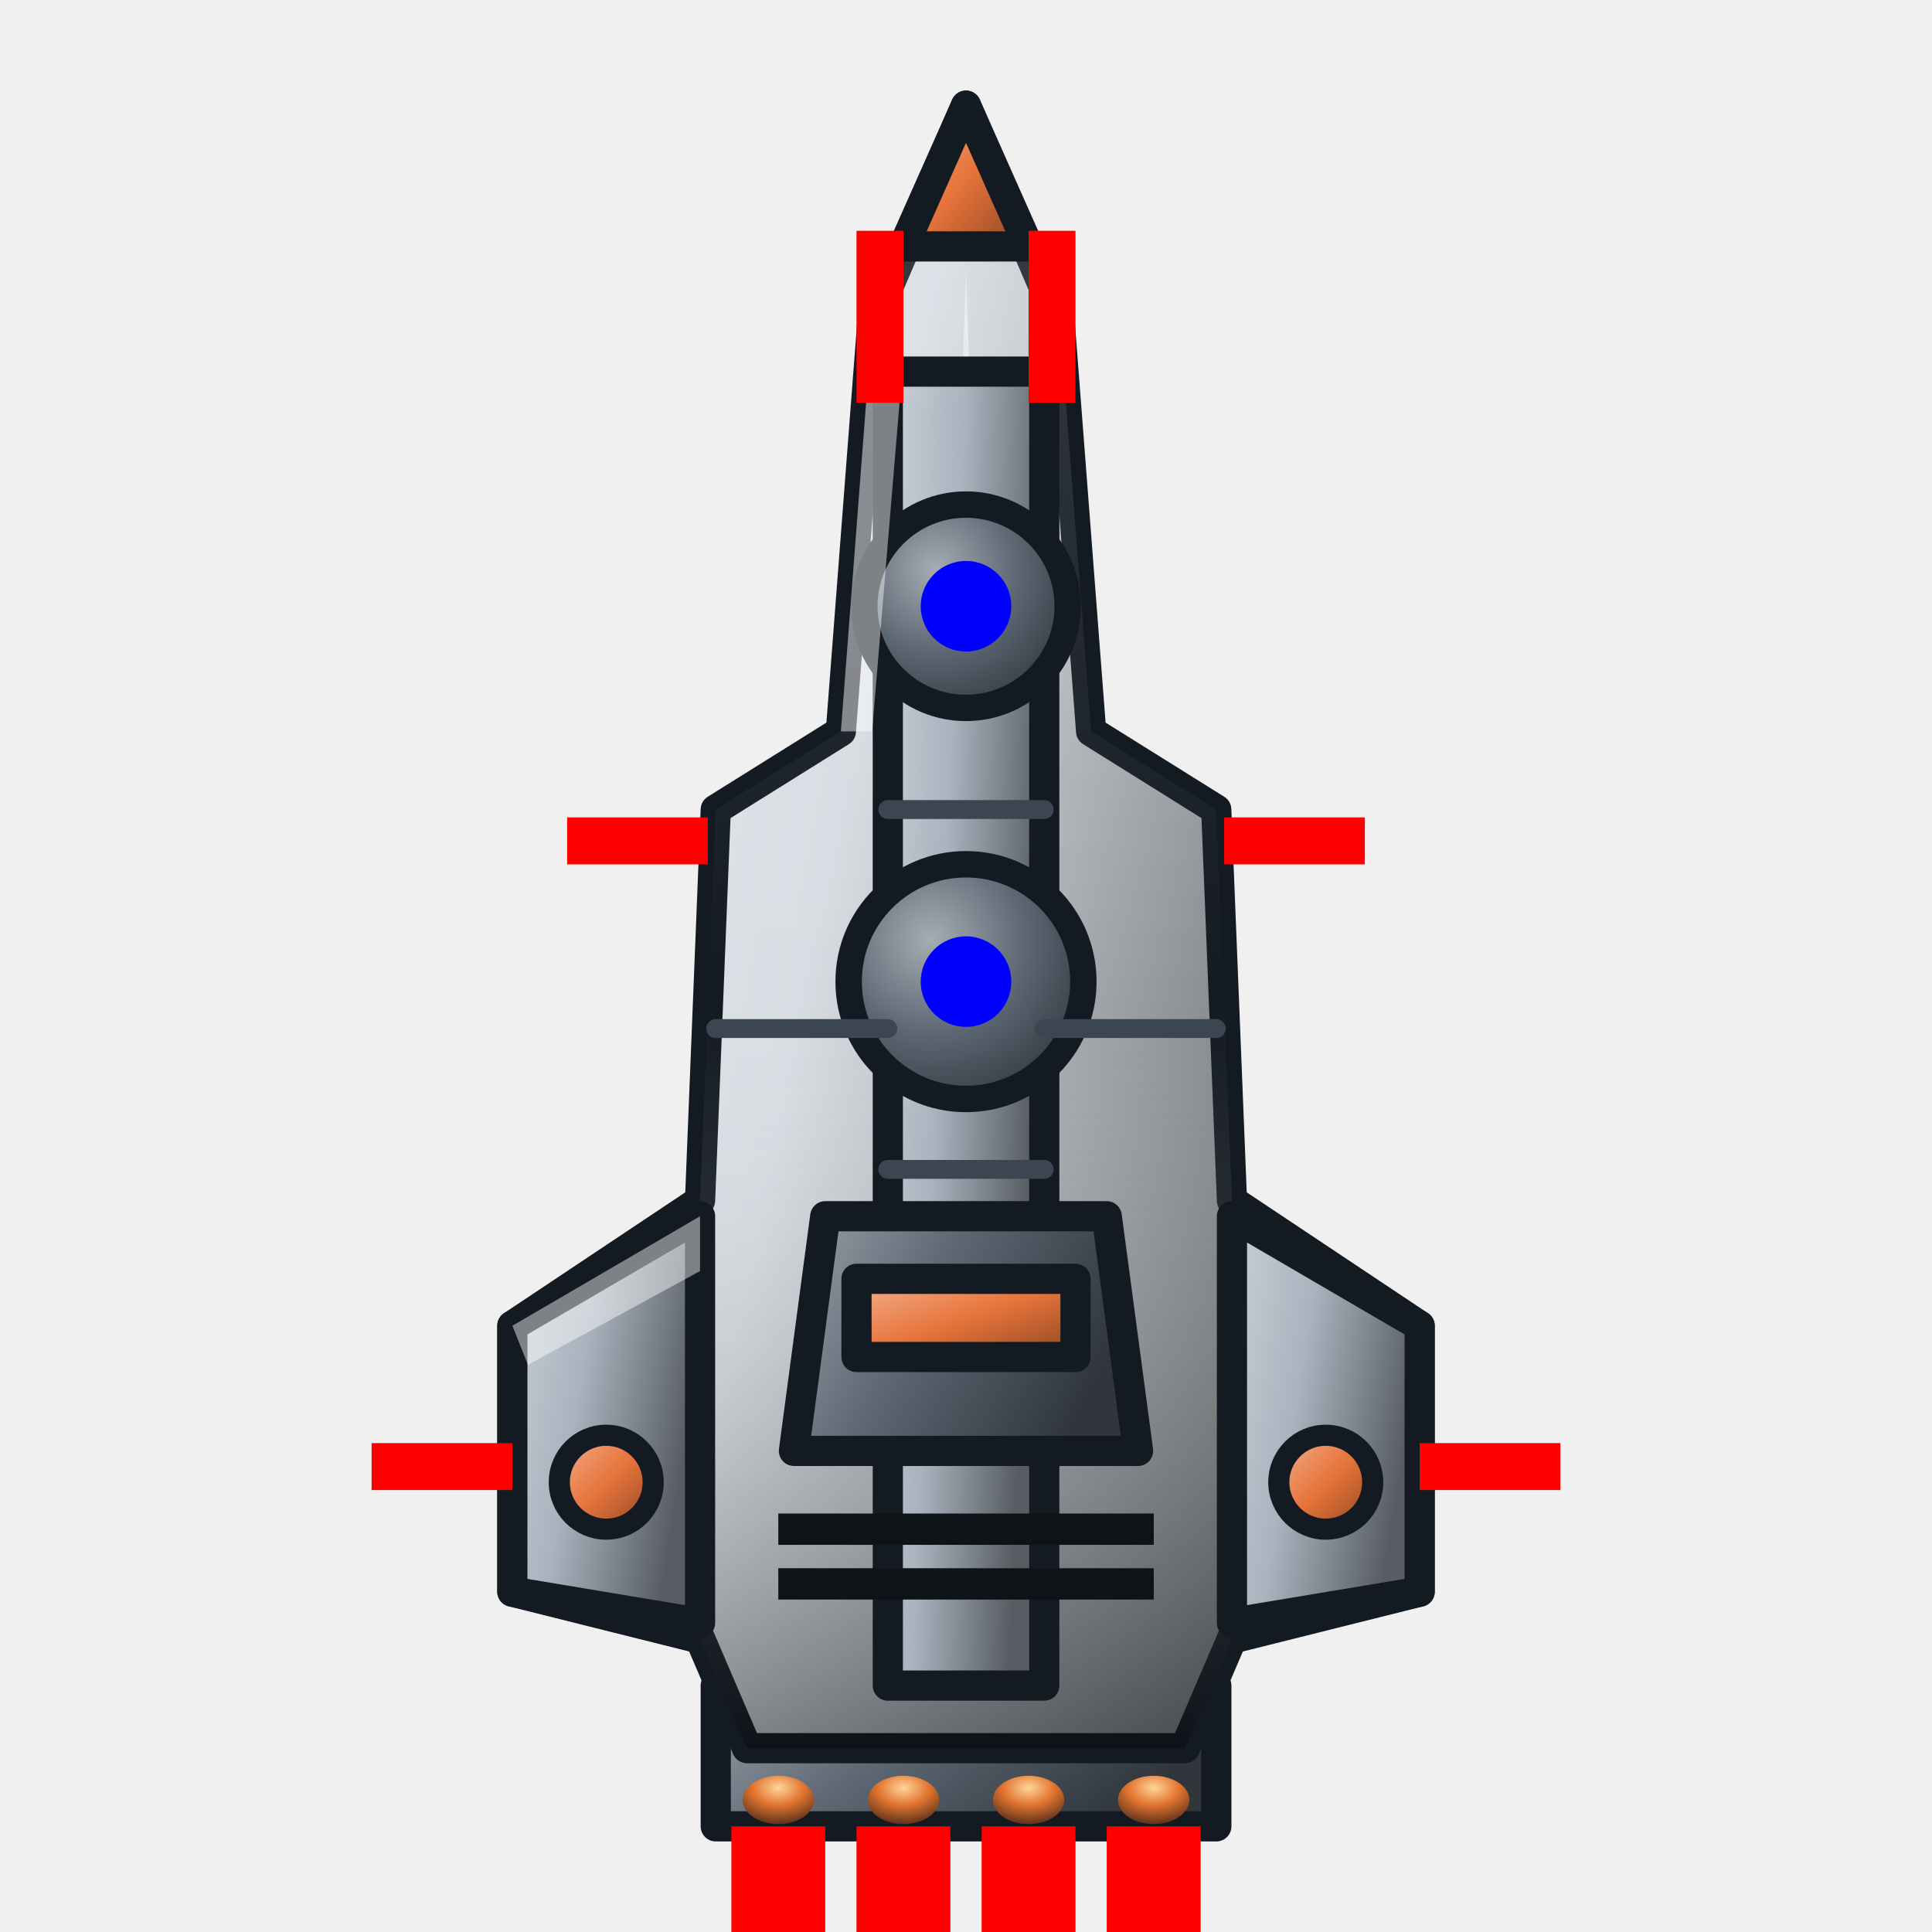
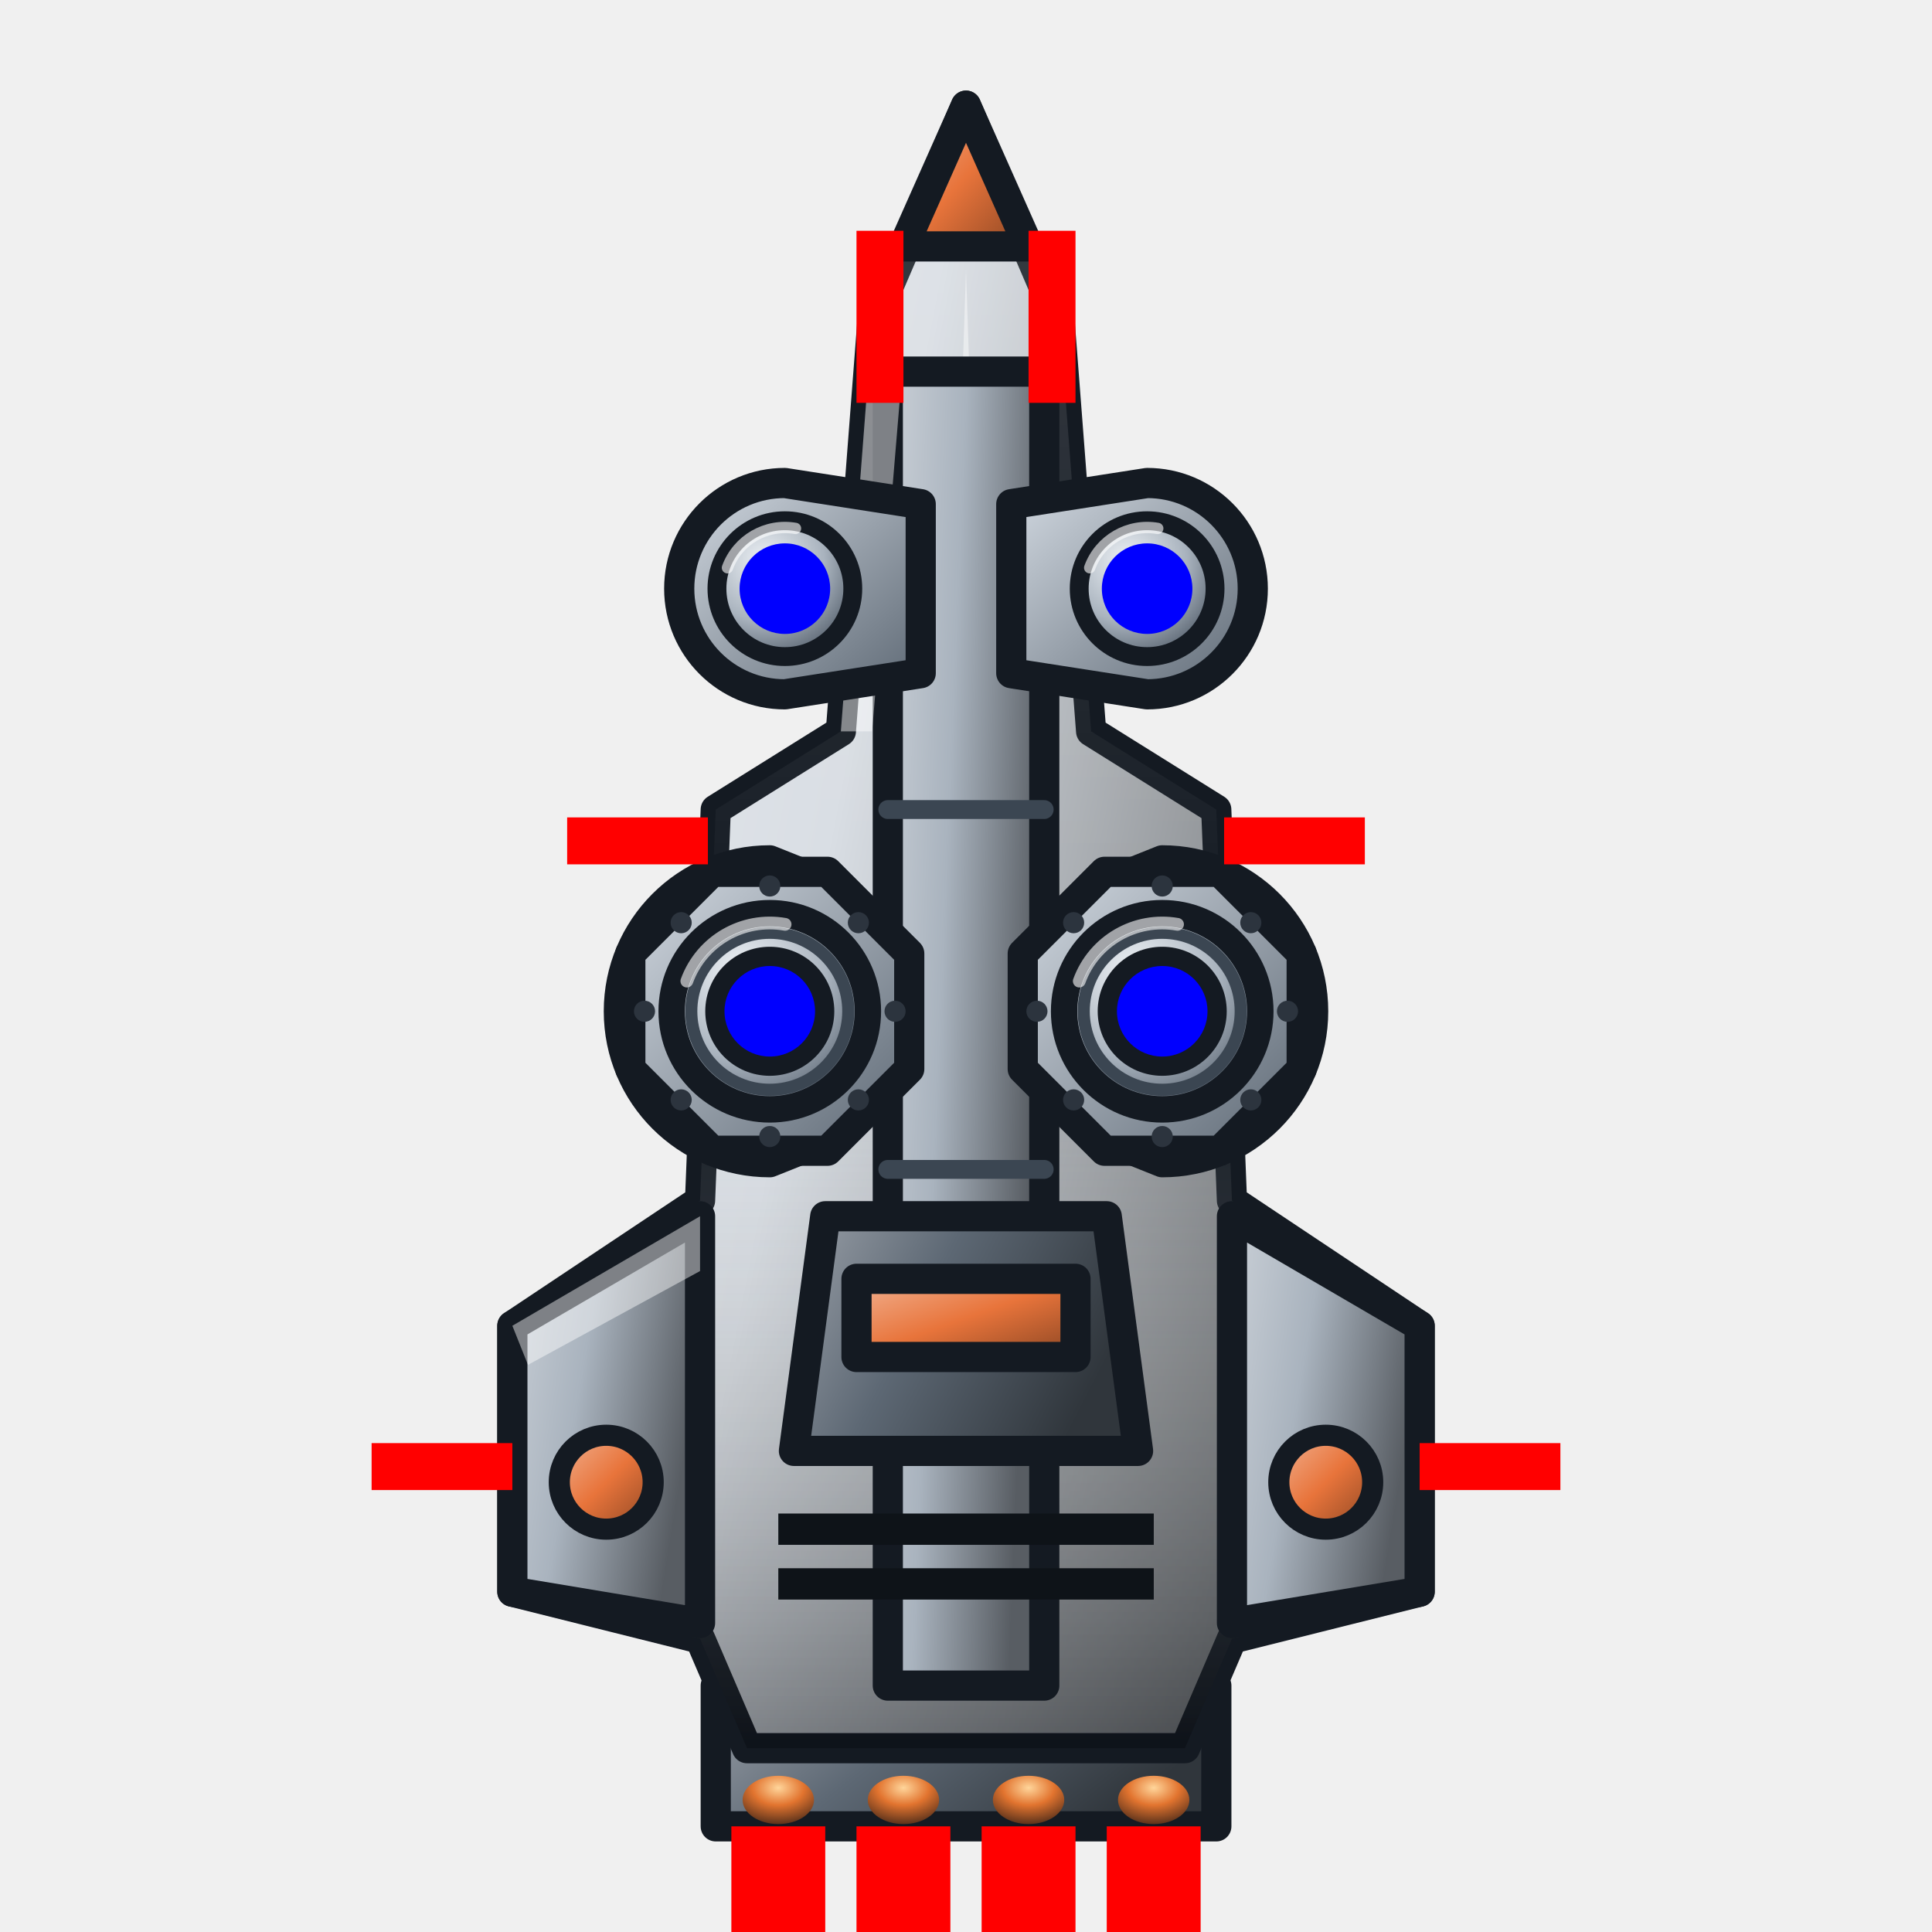
<svg xmlns="http://www.w3.org/2000/svg" viewBox="0 0 256 256">
  <defs>
    <radialGradient id="glass" cx="0.35" cy="0.28" r="0.85">
      <stop offset="0" stop-color="#8fd0f0" />
      <stop offset="0.35" stop-color="#2f6a92" />
      <stop offset="1" stop-color="#0b1824" />
    </radialGradient>
    <linearGradient id="shade" x1="0" y1="0" x2="0" y2="1">
      <stop offset="0" stop-color="#ffffff" stop-opacity="0.16" />
      <stop offset="0.55" stop-color="#ffffff" stop-opacity="0" />
      <stop offset="1" stop-color="#05080c" stop-opacity="0.38" />
    </linearGradient>
    <radialGradient id="nozzle" cx="0.5" cy="0.25" r="0.9">
      <stop offset="0" stop-color="#ffd59a" />
      <stop offset="0.4" stop-color="#e2742f" />
      <stop offset="1" stop-color="#2a1a14" />
    </radialGradient>
    <linearGradient id="l5d6874" x1="0" y1="0" x2="1" y2="0.35">
      <stop offset="0" stop-color="#9ba1a9" />
      <stop offset="0.45" stop-color="#5d6874" />
      <stop offset="1" stop-color="#30363c" />
    </linearGradient>
    <linearGradient id="ld8dde3" x1="0" y1="0" x2="1" y2="0.35">
      <stop offset="0" stop-color="#e7eaee" />
      <stop offset="0.45" stop-color="#d8dde3" />
      <stop offset="1" stop-color="#707376" />
    </linearGradient>
    <linearGradient id="la9b3be" x1="0" y1="0" x2="1" y2="0.35">
      <stop offset="0" stop-color="#cad0d7" />
      <stop offset="0.45" stop-color="#a9b3be" />
      <stop offset="1" stop-color="#585d63" />
    </linearGradient>
    <radialGradient id="r5d6874" cx="0.35" cy="0.32" r="0.8">
      <stop offset="0" stop-color="#a6acb3" />
      <stop offset="0.5" stop-color="#5d6874" />
      <stop offset="1" stop-color="#2e343a" />
    </radialGradient>
    <linearGradient id="accent-fill" x1="0" y1="0" x2="1" y2="1">
      <stop id="accent-light" offset="0" stop-color="#f2b393" />
      <stop id="accent-base" offset="0.5" stop-color="#e8743b" />
      <stop id="accent-dark" offset="1" stop-color="#8b4623" />
    </linearGradient>
+     <radialGradient id="hp-ring" cx="0.35" cy="0.3" r="0.8">
+       <stop offset="0" stop-color="#eef2f6" />
+       <stop offset="0.55" stop-color="#a9b3be" />
+       <stop offset="1" stop-color="#4a5562" />
+     </radialGradient>
+     <radialGradient id="hp-well" cx="0.4" cy="0.35" r="0.75">
+       <stop offset="0" stop-color="#3a4552" />
+       <stop offset="1" stop-color="#0b1016" />
+     </radialGradient>
+     <linearGradient id="hp-plate" x1="0" y1="0" x2="1" y2="1">
+       <stop offset="0" stop-color="#d3dae2" />
+       <stop offset="1" stop-color="#5d6874" />
+     </linearGradient>
  </defs>
  <g id="hull" stroke="#141a22" stroke-width="4" stroke-linejoin="round" stroke-linecap="round">
    <rect x="94.84" y="223.35" width="66.33" height="18.65" fill="url(#l5d6874)" />
    <path d="M128 14 L140.44 43.02 L144.58 96.91 L161.16 107.27 L163.24 159.09 L188.11 175.67 L188.11 210.91 L163.24 217.13 L157.02 231.64 L98.98 231.64 L92.76 217.13 L67.89 210.91 L67.89 175.67 L92.76 159.09 L94.84 107.27 L111.42 96.91 L115.56 43.02 Z" fill="url(#ld8dde3)" />
    <path d="M128 14 L140.44 43.02 L144.58 96.91 L161.16 107.27 L163.24 159.09 L188.11 175.67 L188.11 210.91 L163.24 217.13 L157.02 231.64 L98.98 231.64 L92.76 217.13 L67.89 210.91 L67.89 175.67 L92.76 159.09 L94.84 107.27 L111.42 96.91 L115.56 43.02 Z" fill="url(#shade)" stroke="none" />
    <path d="M128 35.76 L130.5 111.94 L129.3 201.17 L126.7 201.17 L125.5 111.94 Z" fill="#ffffff" fill-opacity="0.45" stroke="none" />
    <path d="M67.89 175.67 L92.76 161.16 L92.76 215.05 L67.89 210.91 Z" fill="url(#la9b3be)" />
    <path d="M188.11 175.67 L163.24 161.16 L163.24 215.05 L188.11 210.91 Z" fill="url(#la9b3be)" />
    <rect x="117.64" y="49.24" width="20.73" height="174.11" fill="url(#la9b3be)" />
    <path d="M109.35 161.16 L146.65 161.16 L150.8 192.25 L105.2 192.25 Z" fill="url(#l5d6874)" />
-     <circle cx="128" cy="80.33" r="13.47" fill="url(#r5d6874)" stroke-width="3.5" />
-     <circle cx="128" cy="130.07" r="15.55" fill="url(#r5d6874)" stroke-width="3.5" />
    <path d="M117.64 107.27 L138.36 107.27 M117.64 154.95 L138.36 154.95 M94.84 136.29 L117.64 136.29 M138.36 136.29 L161.16 136.29" fill="none" stroke="#3b4652" stroke-width="2.5" />
    <path d="M67.89 175.67 L92.76 161.16 L92.76 168.42 L69.96 180.85 Z" fill="#ffffff" fill-opacity="0.45" stroke="none" />
    <rect x="103.13" y="200.55" width="49.75" height="4.15" fill="#0e1318" stroke="none" />
    <rect x="103.13" y="207.8" width="49.75" height="4.15" fill="#0e1318" stroke="none" />
    <path d="M115.56 43.02 L111.42 96.91 L115.56 96.91 L119.71 47.16 Z" fill="#ffffff" fill-opacity="0.45" stroke="none" />
    <ellipse cx="103.13" cy="238.5" rx="4.73" ry="3.2" fill="url(#nozzle)" stroke="none" />
    <ellipse cx="119.71" cy="238.5" rx="4.73" ry="3.2" fill="url(#nozzle)" stroke="none" />
    <ellipse cx="136.29" cy="238.5" rx="4.73" ry="3.2" fill="url(#nozzle)" stroke="none" />
    <ellipse cx="152.87" cy="238.5" rx="4.73" ry="3.2" fill="url(#nozzle)" stroke="none" />
+     <path d="M122 66.8 L104 64 A14 14 0 0 0 104 92 L122 89.2 Z" fill="url(#hp-plate)" />
+     <circle cx="104" cy="78" r="9" fill="url(#hp-ring)" stroke-width="2.5" />
+     <circle cx="104" cy="78" r="4.5" fill="url(#hp-well)" stroke-width="2" />
+     <path d="M96.39 75.23 A8.1 8.1 0 0 1 105.41 70.02" fill="none" stroke="#ffffff" stroke-opacity="0.6" stroke-width="1.5" />
+     <path d="M134 66.8 L152 64 A14 14 0 0 1 152 92 L134 89.2 Z" fill="url(#hp-plate)" />
+     <circle cx="152" cy="78" r="9" fill="url(#hp-ring)" stroke-width="2.5" />
+     <circle cx="152" cy="78" r="4.5" fill="url(#hp-well)" stroke-width="2" />
+     <path d="M144.39 75.23 A8.1 8.1 0 0 1 153.41 70.02" fill="none" stroke="#ffffff" stroke-opacity="0.6" stroke-width="1.5" />
+     <path d="M112 118 L102 114 A20 20 0 0 0 102 154 L112 150 Z" fill="url(#hp-plate)" />
+     <path d="M120.48 141.65 L109.65 152.48 L94.35 152.48 L83.52 141.65 L83.52 126.35 L94.35 115.52 L109.65 115.52 L120.48 126.35 Z" fill="url(#hp-plate)" />
+     <circle cx="118.6" cy="134" r="1.4" fill="#2c343e" stroke="none" />
+     <circle cx="113.74" cy="145.74" r="1.4" fill="#2c343e" stroke="none" />
+     <circle cx="102" cy="150.6" r="1.4" fill="#2c343e" stroke="none" />
+     <circle cx="90.26" cy="145.74" r="1.4" fill="#2c343e" stroke="none" />
+     <circle cx="85.4" cy="134" r="1.4" fill="#2c343e" stroke="none" />
+     <circle cx="90.26" cy="122.26" r="1.4" fill="#2c343e" stroke="none" />
+     <circle cx="102" cy="117.4" r="1.4" fill="#2c343e" stroke="none" />
+     <circle cx="113.74" cy="122.26" r="1.4" fill="#2c343e" stroke="none" />
+     <circle cx="102" cy="134" r="13" fill="url(#hp-ring)" stroke-width="3.5" />
+     <circle cx="102" cy="134" r="10.4" fill="none" stroke="#3b4652" stroke-width="1.6" />
+     <circle cx="102" cy="134" r="7.15" fill="url(#hp-well)" stroke-width="2.8" />
+     <path d="M91.01 130 A11.7 11.7 0 0 1 104.03 122.48" fill="none" stroke="#ffffff" stroke-opacity="0.6" stroke-width="1.69" />
+     <path d="M144 118 L154 114 A20 20 0 0 1 154 154 L144 150 Z" fill="url(#hp-plate)" />
+     <path d="M172.48 141.65 L161.65 152.48 L146.35 152.48 L135.52 141.65 L135.52 126.35 L146.35 115.52 L161.65 115.52 L172.48 126.35 Z" fill="url(#hp-plate)" />
+     <circle cx="170.6" cy="134" r="1.4" fill="#2c343e" stroke="none" />
+     <circle cx="165.74" cy="145.74" r="1.4" fill="#2c343e" stroke="none" />
+     <circle cx="154" cy="150.6" r="1.4" fill="#2c343e" stroke="none" />
+     <circle cx="142.26" cy="145.74" r="1.4" fill="#2c343e" stroke="none" />
+     <circle cx="137.4" cy="134" r="1.4" fill="#2c343e" stroke="none" />
+     <circle cx="142.26" cy="122.26" r="1.4" fill="#2c343e" stroke="none" />
+     <circle cx="154" cy="117.4" r="1.4" fill="#2c343e" stroke="none" />
+     <circle cx="165.74" cy="122.26" r="1.4" fill="#2c343e" stroke="none" />
+     <circle cx="154" cy="134" r="13" fill="url(#hp-ring)" stroke-width="3.5" />
+     <circle cx="154" cy="134" r="10.4" fill="none" stroke="#3b4652" stroke-width="1.6" />
+     <circle cx="154" cy="134" r="7.15" fill="url(#hp-well)" stroke-width="2.8" />
+     <path d="M143.01 130 A11.7 11.7 0 0 1 156.03 122.48" fill="none" stroke="#ffffff" stroke-opacity="0.6" stroke-width="1.69" />
  </g>
  <g id="accent" stroke="#141a22" stroke-width="4" stroke-linejoin="round" stroke-linecap="round">
    <path d="M128 14 L136.29 32.65 L119.71 32.65 Z" fill="url(#accent-fill)" />
    <rect x="113.49" y="169.45" width="29.02" height="10.36" fill="url(#accent-fill)" />
    <circle cx="80.33" cy="196.4" r="6.22" stroke-width="2.8" fill="url(#accent-fill)" />
    <circle cx="175.67" cy="196.4" r="6.22" stroke-width="2.8" fill="url(#accent-fill)" />
  </g>
  <g id="anchors">
    <line id="flame-main-1" x1="103.13" y1="242" x2="103.13" y2="268.95" stroke="#ff0000" stroke-width="12.44" />
    <line id="flame-main-2" x1="119.71" y1="242" x2="119.71" y2="268.95" stroke="#ff0000" stroke-width="12.44" />
    <line id="flame-main-3" x1="136.29" y1="242" x2="136.29" y2="268.95" stroke="#ff0000" stroke-width="12.44" />
    <line id="flame-main-4" x1="152.87" y1="242" x2="152.87" y2="268.95" stroke="#ff0000" stroke-width="12.44" />
    <line id="flame-reverse-1" x1="116.6" y1="53.38" x2="116.6" y2="30.58" stroke="#ff0000" stroke-width="6.22" />
    <line id="flame-reverse-2" x1="139.4" y1="53.38" x2="139.4" y2="30.58" stroke="#ff0000" stroke-width="6.22" />
    <line id="flame-side-1" x1="93.8" y1="111.42" x2="75.15" y2="111.42" stroke="#ff0000" stroke-width="6.22" />
    <line id="flame-side-2" x1="162.2" y1="111.42" x2="180.85" y2="111.42" stroke="#ff0000" stroke-width="6.22" />
    <line id="flame-side-3" x1="67.89" y1="194.33" x2="49.24" y2="194.33" stroke="#ff0000" stroke-width="6.22" />
    <line id="flame-side-4" x1="188.11" y1="194.33" x2="206.76" y2="194.33" stroke="#ff0000" stroke-width="6.22" />
-     <circle id="turret-1" cx="128" cy="80.33" r="6" fill="#0000ff" />
-     <circle id="turret-2" cx="128" cy="130.07" r="6" fill="#0000ff" />
+     <circle id="turret-medium-1" cx="104" cy="78" r="6" fill="#0000ff" />
+     <circle id="turret-medium-2" cx="152" cy="78" r="6" fill="#0000ff" />
+     <circle id="turret-heavy-1" cx="102" cy="134" r="6" fill="#0000ff" />
+     <circle id="turret-heavy-2" cx="154" cy="134" r="6" fill="#0000ff" />
  </g>
</svg>
